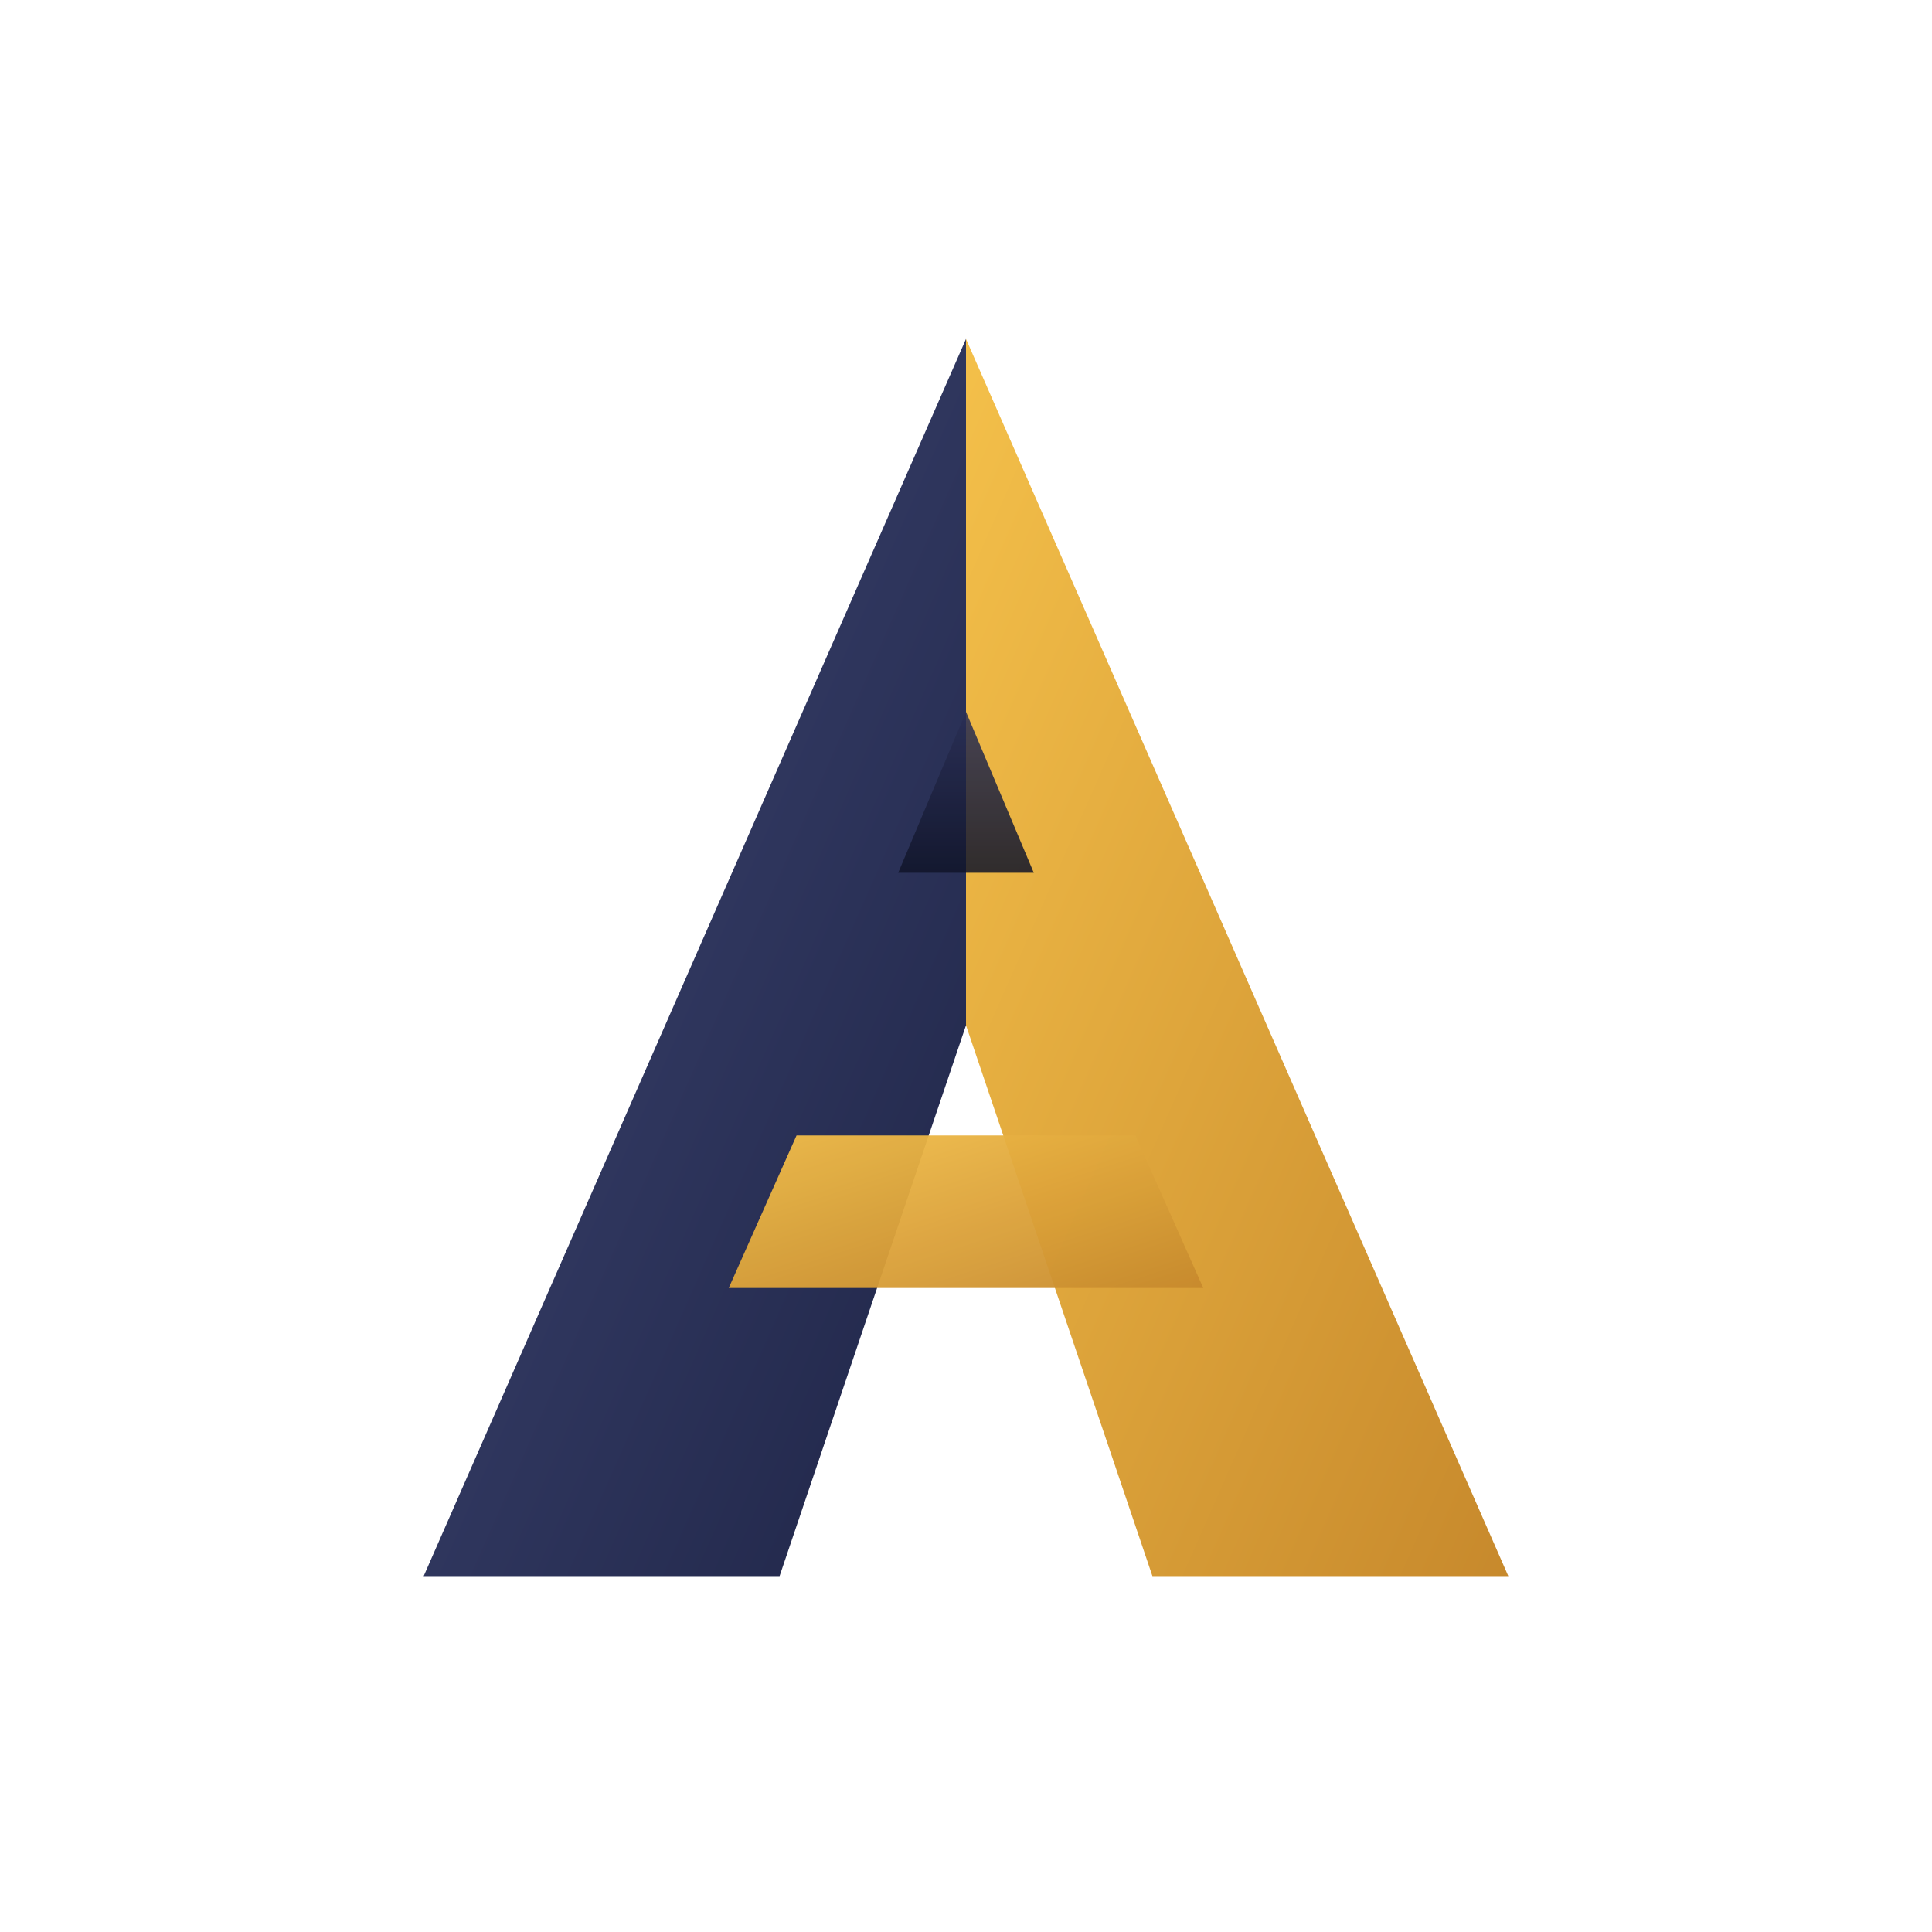
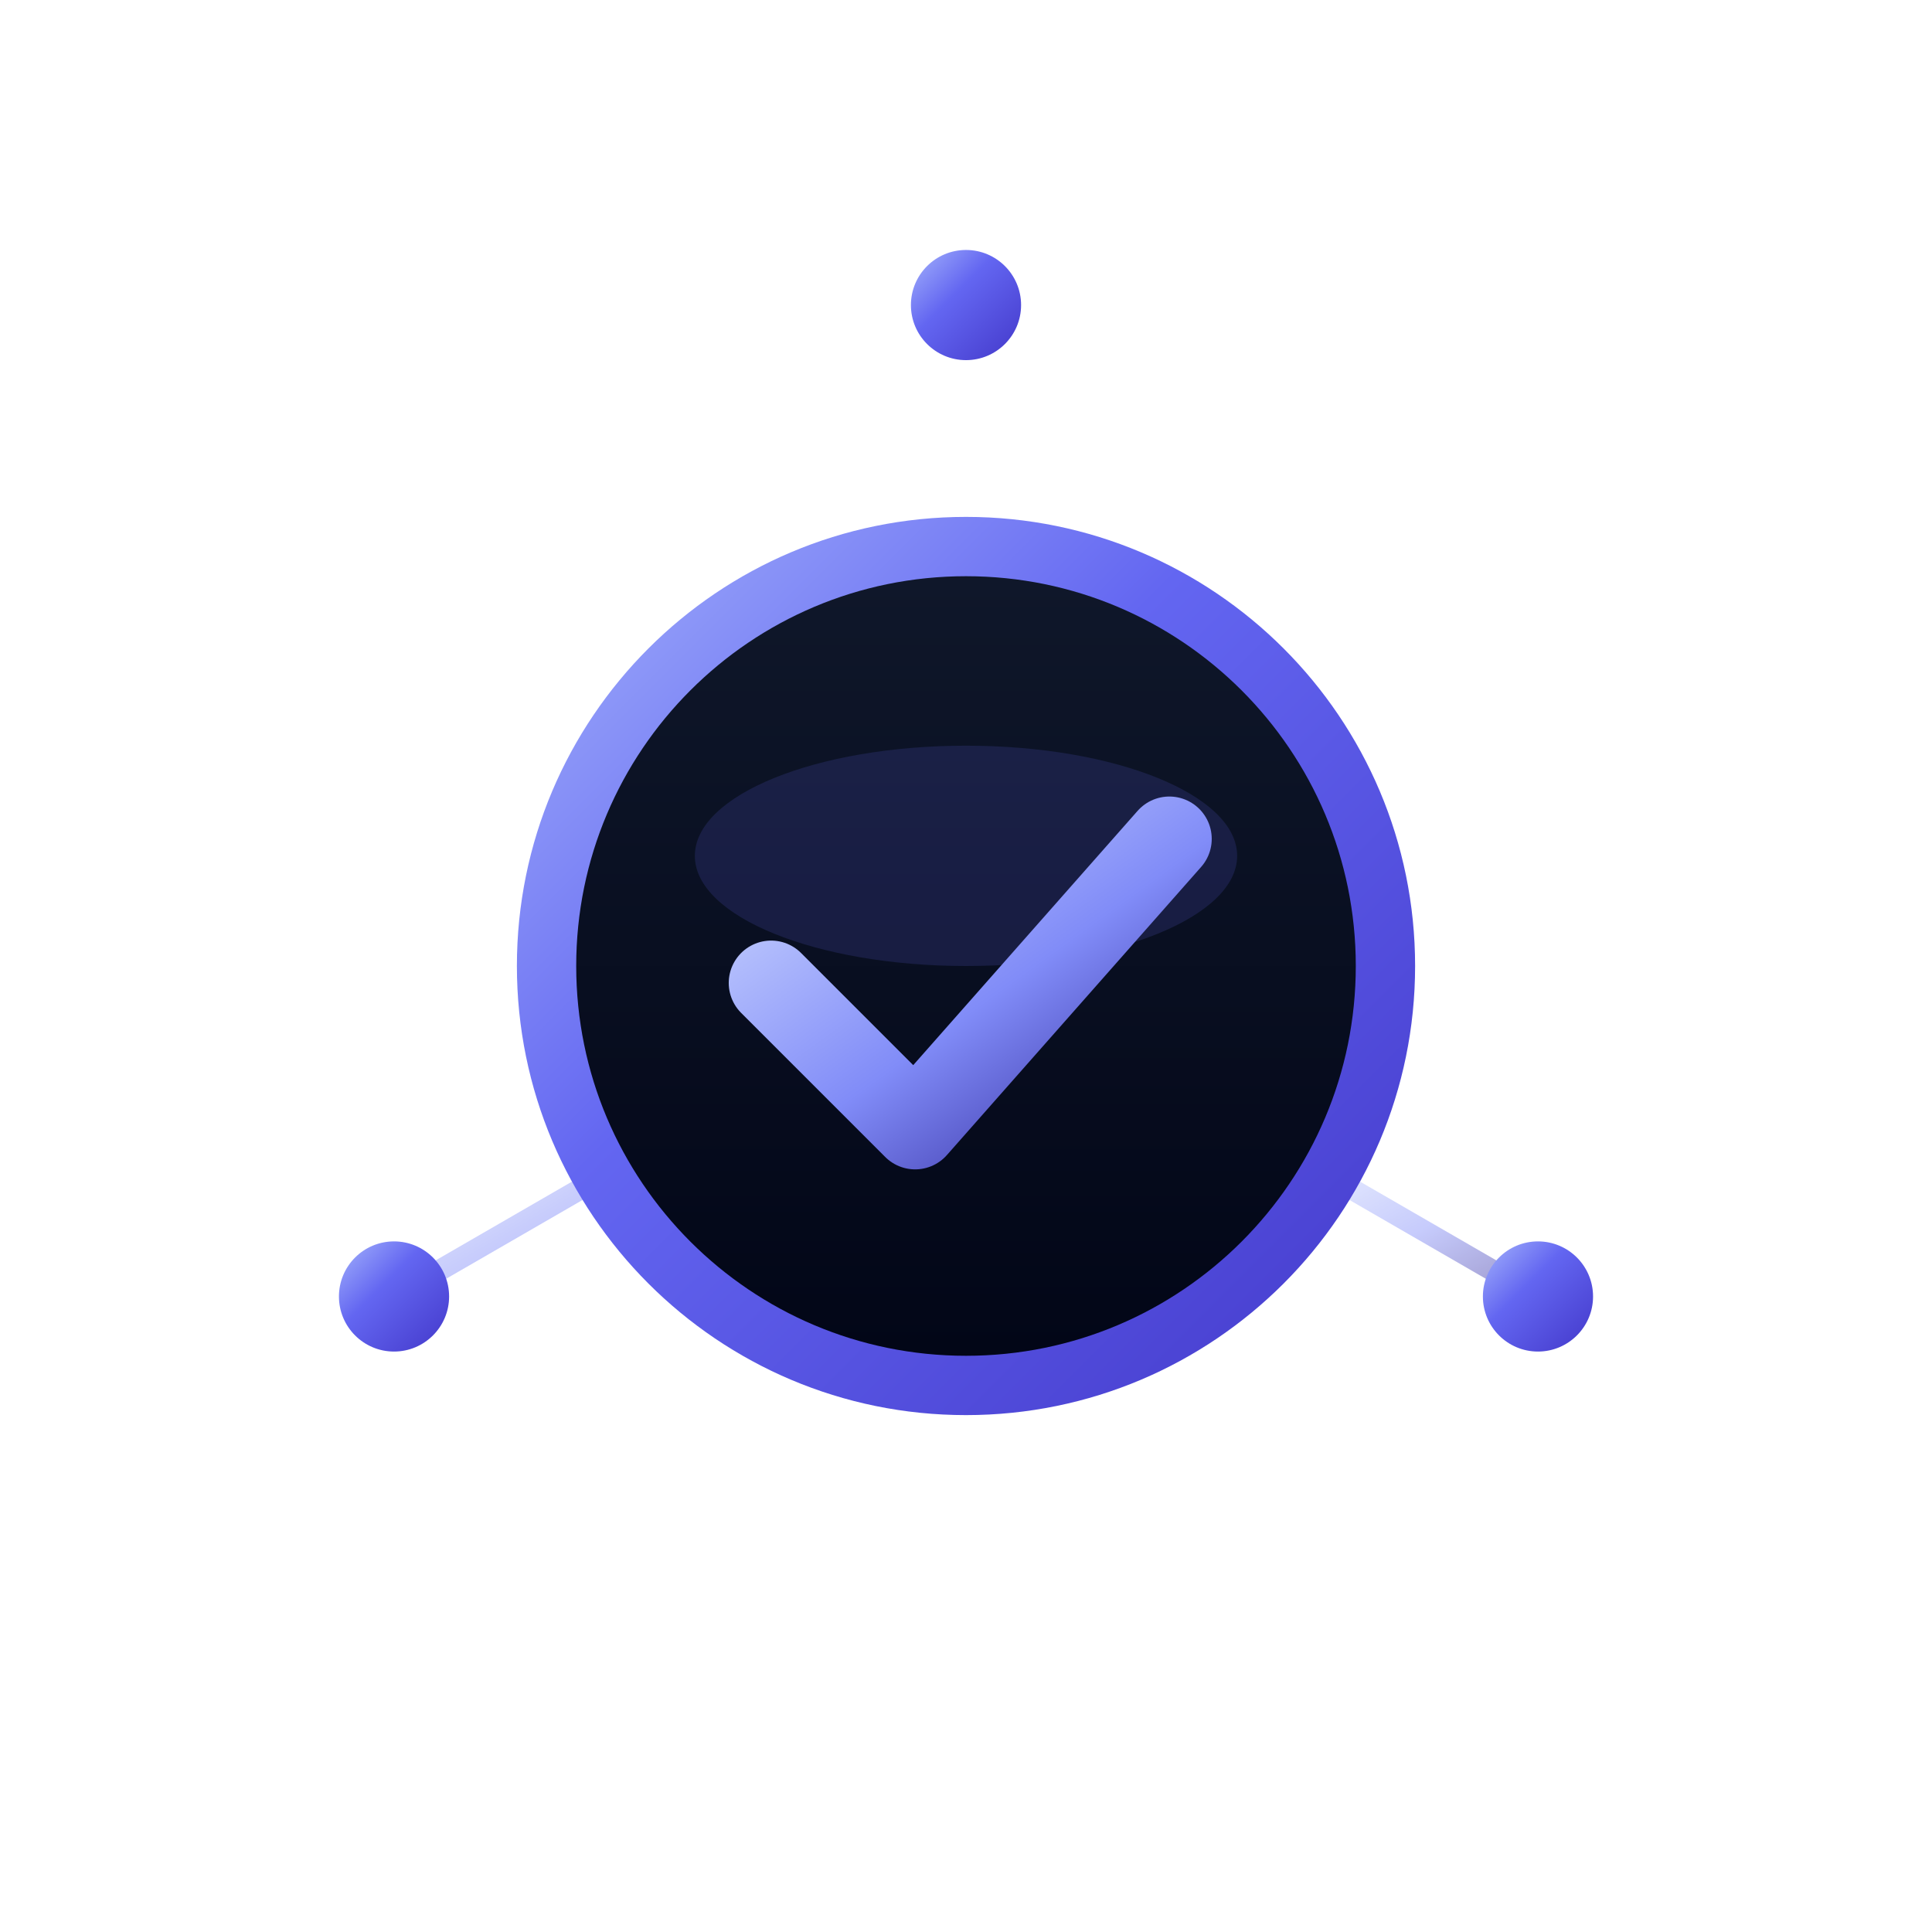
<svg xmlns="http://www.w3.org/2000/svg" width="456" height="456" viewBox="0 0 456 456" version="1.1">
  <defs>
-     <linearGradient id="goldRight" x1="0%" y1="0%" x2="100%" y2="100%">
-       <stop offset="0%" stop-color="#F4C04A" />
-       <stop offset="100%" stop-color="#C7892C" />
+     <linearGradient id="ringFill" x1="0%" y1="0%" x2="100%" y2="100%">
+       <stop offset="0%" stop-color="#A5B4FC" />
+       <stop offset="40%" stop-color="#6366F1" />
+       <stop offset="100%" stop-color="#4338CA" />
    </linearGradient>
-     <linearGradient id="goldLeft" x1="0%" y1="0%" x2="100%" y2="100%">
-       <stop offset="0%" stop-color="#3F4774" />
-       <stop offset="100%" stop-color="#1F2547" />
+     <linearGradient id="ringStroke" x1="0%" y1="0%" x2="100%" y2="100%">
+       <stop offset="0%" stop-color="#C7D2FE" />
+       <stop offset="55%" stop-color="#818CF8" />
+       <stop offset="100%" stop-color="#3730A3" />
    </linearGradient>
-     <linearGradient id="apexAccent" x1="0%" y1="0%" x2="0%" y2="100%">
-       <stop offset="0%" stop-color="#2A2F55" />
-       <stop offset="100%" stop-color="#101428" />
+     <linearGradient id="innerDisc" x1="0%" y1="0%" x2="0%" y2="100%">
+       <stop offset="0%" stop-color="#0F172A" />
+       <stop offset="100%" stop-color="#020617" />
    </linearGradient>
  </defs>
-   <g>
-     <path d="M 228,80 L 100,372 L 184,372 L 228,242 Z" fill="url(#goldLeft)" />
-     <path d="M 228,80 L 228,242 L 272,372 L 356,372 Z" fill="url(#goldRight)" />
-     <path d="M 172,304 L 284,304 L 268,268 L 188,268 Z" fill="url(#goldRight)" opacity="0.95" />
-     <path d="M 228,168 L 212,206 L 244,206 Z" fill="url(#apexAccent)" opacity="0.85" />
+   <g transform="translate(228 228)">
+     <g stroke="url(#ringStroke)" stroke-width="5" stroke-linecap="round" opacity="0.45">
+       <line x1="0" y1="-96" x2="0" y2="-148" />
+       <line x1="83" y1="48" x2="128" y2="74" />
+       <line x1="-83" y1="48" x2="-128" y2="74" />
+     </g>
+     <g fill="url(#ringFill)">
+       <circle cx="0" cy="-156" r="13" />
+       <circle cx="135" cy="78" r="13" />
+       <circle cx="-135" cy="78" r="13" />
+     </g>
+     <circle cx="0" cy="0" r="106" fill="url(#ringFill)" />
+     <circle cx="0" cy="0" r="92" fill="url(#innerDisc)" />
+     <ellipse cx="0" cy="-26" rx="64" ry="26" fill="#6366F1" opacity="0.16" />
+     <path d="M -46,4 L -12,38 L 48,-30" fill="none" stroke="url(#ringStroke)" stroke-width="20" stroke-linecap="round" stroke-linejoin="round" />
  </g>
</svg>
